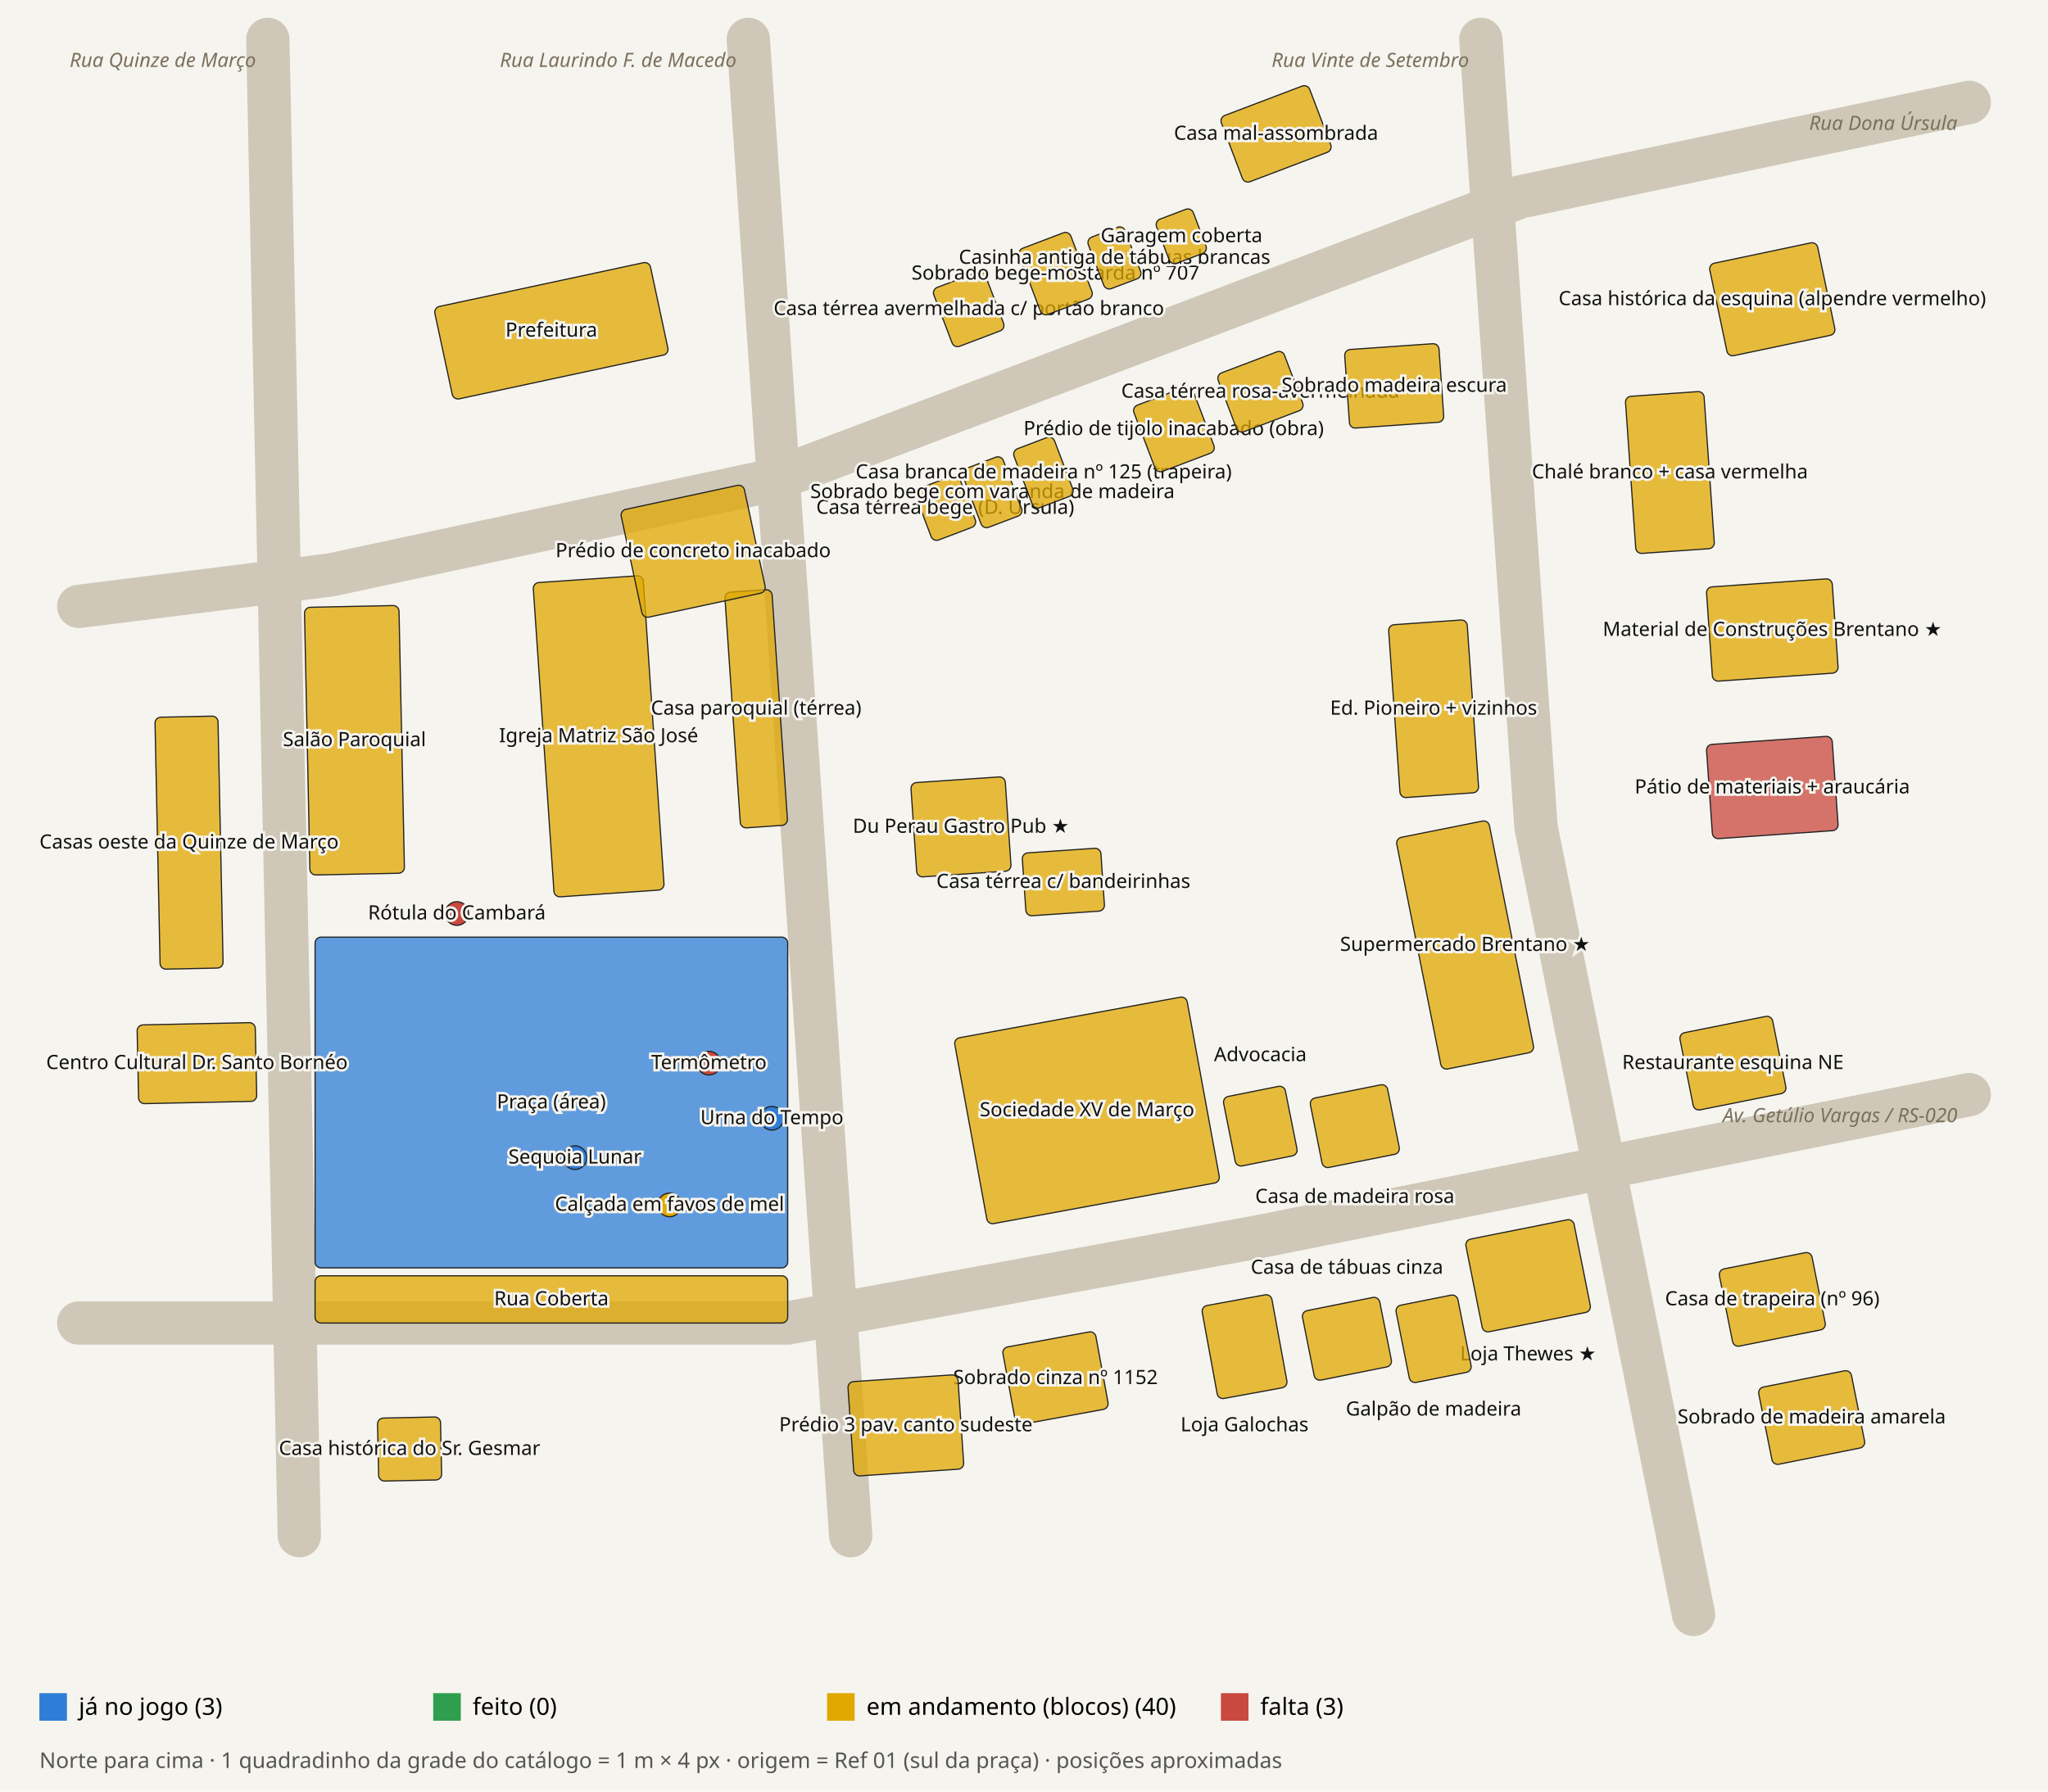
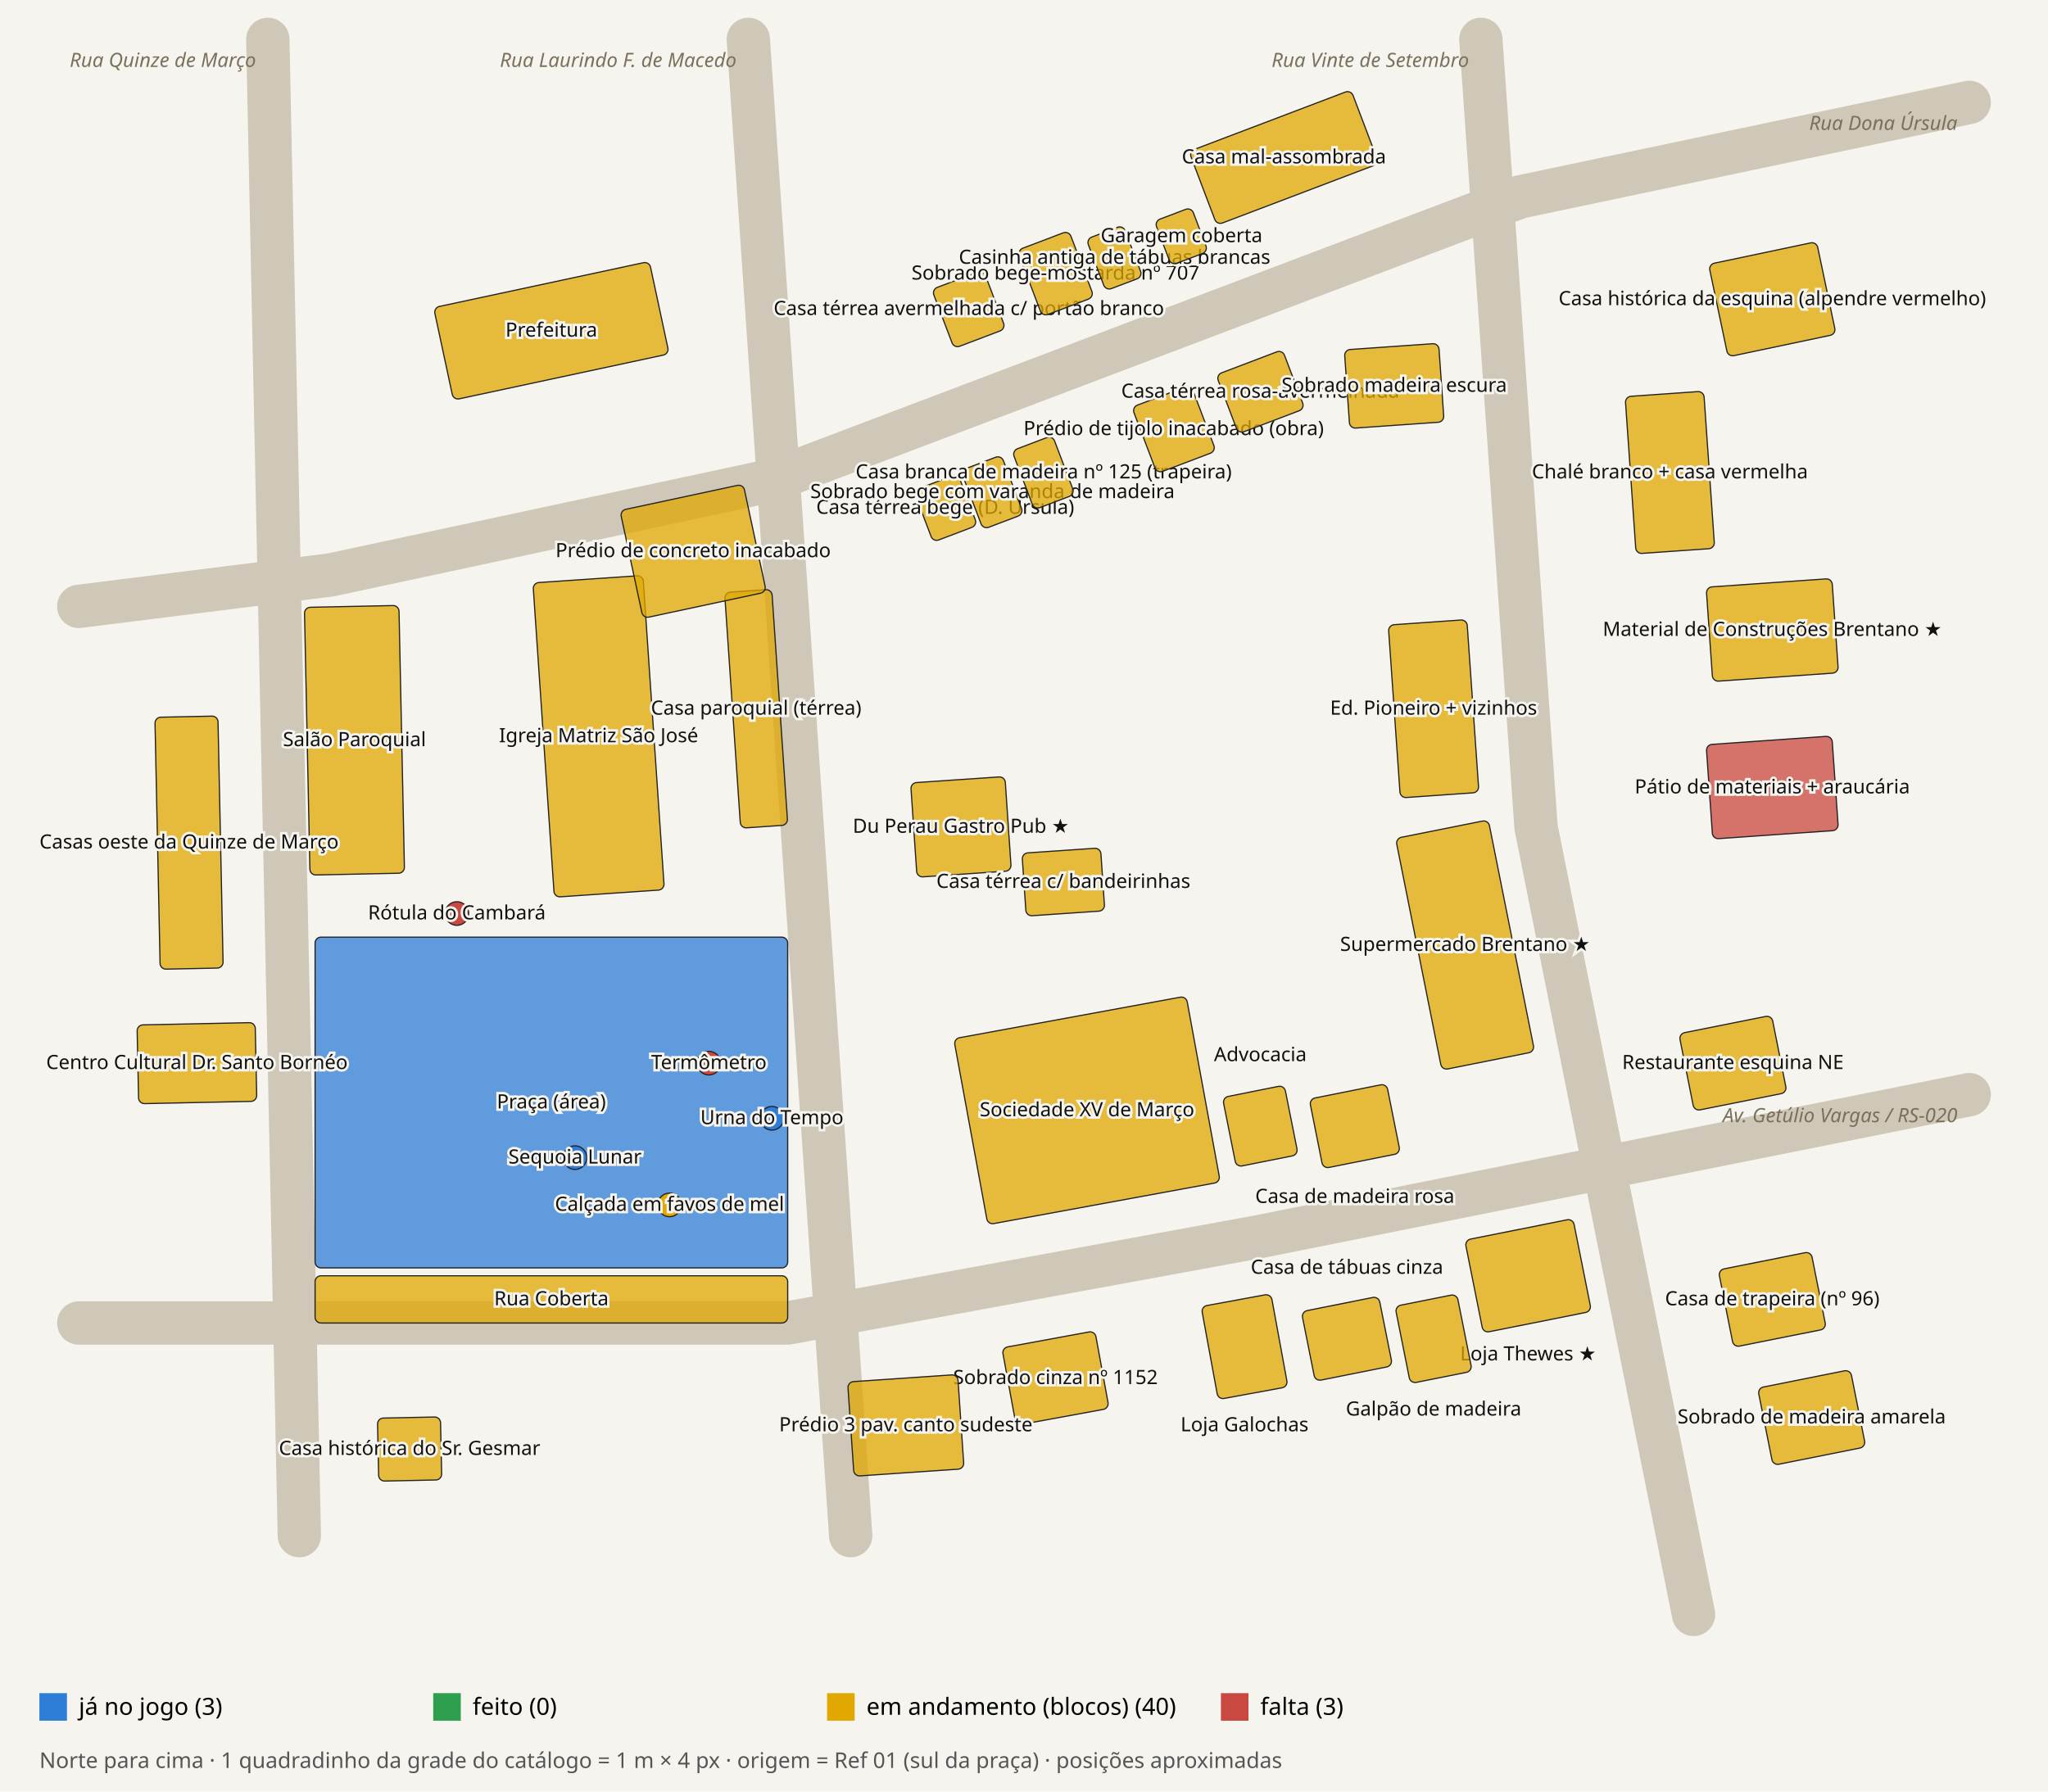
<svg xmlns="http://www.w3.org/2000/svg" width="1040" height="910" font-family="sans-serif" font-size="10">
  <rect width="100%" height="100%" fill="#f6f4ee" />
  <polyline points="40,672 400,672 640,628 1000,556" fill="none" stroke="#cfc8b8" stroke-width="22" stroke-linecap="round" />
  <text x="994" y="570" fill="#7a705c" text-anchor="end" font-style="italic">Av. Getúlio Vargas / RS-020</text>
  <polyline points="40,308 168,292 392,244 772,100 1000,52" fill="none" stroke="#cfc8b8" stroke-width="22" stroke-linecap="round" />
  <text x="994" y="66" fill="#7a705c" text-anchor="end" font-style="italic">Rua Dona Úrsula</text>
  <polyline points="152,780 136,20" fill="none" stroke="#cfc8b8" stroke-width="22" stroke-linecap="round" />
  <text x="130" y="34" fill="#7a705c" text-anchor="end" font-style="italic">Rua Quinze de Março</text>
  <polyline points="432,780 380,20" fill="none" stroke="#cfc8b8" stroke-width="22" stroke-linecap="round" />
  <text x="374" y="34" fill="#7a705c" text-anchor="end" font-style="italic">Rua Laurindo F. de Macedo</text>
  <polyline points="860,820 780,420 752,20" fill="none" stroke="#cfc8b8" stroke-width="22" stroke-linecap="round" />
  <text x="746" y="34" fill="#7a705c" text-anchor="end" font-style="italic">Rua Vinte de Setembro</text>
  <rect transform="rotate(0.0 280.0 560.0)" x="160" y="476" width="240" height="168" rx="3" fill="#2e7dd7" fill-opacity=".75" stroke="#222" stroke-width=".6" />
  <text x="280" y="563" text-anchor="middle" fill="#111" stroke="#f6f4ee" stroke-width="2.5" paint-order="stroke">Praça (área)</text>
  <circle cx="292" cy="588" r="6" fill="#2e7dd7" stroke="#222" stroke-width=".6" />
  <text x="292" y="591" text-anchor="middle" fill="#111" stroke="#f6f4ee" stroke-width="2.5" paint-order="stroke">Sequoia Lunar</text>
  <circle cx="392" cy="568" r="6" fill="#2e7dd7" stroke="#222" stroke-width=".6" />
  <text x="392" y="571" text-anchor="middle" fill="#111" stroke="#f6f4ee" stroke-width="2.5" paint-order="stroke">Urna do Tempo</text>
  <circle cx="340" cy="612" r="6" fill="#e0a800" stroke="#222" stroke-width=".6" />
  <text x="340" y="615" text-anchor="middle" fill="#111" stroke="#f6f4ee" stroke-width="2.5" paint-order="stroke">Calçada em favos de mel</text>
  <circle cx="360" cy="540" r="6" fill="#c9483f" stroke="#222" stroke-width=".6" />
  <text x="360" y="543" text-anchor="middle" fill="#111" stroke="#f6f4ee" stroke-width="2.5" paint-order="stroke">Termômetro</text>
  <rect transform="rotate(0.0 280.0 660.0)" x="160" y="648" width="240" height="24" rx="3" fill="#e0a800" fill-opacity=".75" stroke="#222" stroke-width=".6" />
  <text x="280" y="663" text-anchor="middle" fill="#111" stroke="#f6f4ee" stroke-width="2.5" paint-order="stroke">Rua Coberta</text>
  <rect transform="rotate(-3.9 304.0 374.0)" x="276" y="294" width="56" height="160" rx="3" fill="#e0a800" fill-opacity=".75" stroke="#222" stroke-width=".6" />
  <text x="304" y="377" text-anchor="middle" fill="#111" stroke="#f6f4ee" stroke-width="2.5" paint-order="stroke">Igreja Matriz São José</text>
  <circle cx="232" cy="464" r="6" fill="#c9483f" stroke="#222" stroke-width=".6" />
  <text x="232" y="467" text-anchor="middle" fill="#111" stroke="#f6f4ee" stroke-width="2.5" paint-order="stroke">Rótula do Cambará</text>
  <rect transform="rotate(-3.9 384.0 360.0)" x="372" y="300" width="24" height="120" rx="3" fill="#e0a800" fill-opacity=".75" stroke="#222" stroke-width=".6" />
  <text x="384" y="363" text-anchor="middle" fill="#111" stroke="#f6f4ee" stroke-width="2.5" paint-order="stroke">Casa paroquial (térrea)</text>
  <rect transform="rotate(-12.1 352.0 280.0)" x="320" y="252" width="64" height="56" rx="3" fill="#e0a800" fill-opacity=".75" stroke="#222" stroke-width=".6" />
  <text x="352" y="283" text-anchor="middle" fill="#111" stroke="#f6f4ee" stroke-width="2.5" paint-order="stroke">Prédio de concreto inacabado</text>
  <rect transform="rotate(-1.2 180.0 376.0)" x="156" y="308" width="48" height="136" rx="3" fill="#e0a800" fill-opacity=".75" stroke="#222" stroke-width=".6" />
  <text x="180" y="379" text-anchor="middle" fill="#111" stroke="#f6f4ee" stroke-width="2.5" paint-order="stroke">Salão Paroquial</text>
  <rect transform="rotate(-12.1 280.0 168.0)" x="224" y="144" width="112" height="48" rx="3" fill="#e0a800" fill-opacity=".75" stroke="#222" stroke-width=".6" />
  <text x="280" y="171" text-anchor="middle" fill="#111" stroke="#f6f4ee" stroke-width="2.5" paint-order="stroke">Prefeitura</text>
  <rect transform="rotate(-1.2 100.0 540.0)" x="70" y="520" width="60" height="40" rx="3" fill="#e0a800" fill-opacity=".75" stroke="#222" stroke-width=".6" />
  <text x="100" y="543" text-anchor="middle" fill="#111" stroke="#f6f4ee" stroke-width="2.5" paint-order="stroke">Centro Cultural Dr. Santo Bornéo</text>
  <rect transform="rotate(-1.2 96.0 428.0)" x="80" y="364" width="32" height="128" rx="3" fill="#e0a800" fill-opacity=".75" stroke="#222" stroke-width=".6" />
  <text x="96" y="431" text-anchor="middle" fill="#111" stroke="#f6f4ee" stroke-width="2.5" paint-order="stroke">Casas oeste da Quinze de Março</text>
  <rect transform="rotate(-1.2 208.0 736.0)" x="192" y="720" width="32" height="32" rx="3" fill="#e0a800" fill-opacity=".75" stroke="#222" stroke-width=".6" />
  <text x="208" y="739" text-anchor="middle" fill="#111" stroke="#f6f4ee" stroke-width="2.5" paint-order="stroke">Casa histórica do Sr. Gesmar</text>
  <rect transform="rotate(-10.4 552.0 564.0)" x="492" y="516" width="120" height="96" rx="3" fill="#e0a800" fill-opacity=".75" stroke="#222" stroke-width=".6" />
  <text x="552" y="567" text-anchor="middle" fill="#111" stroke="#f6f4ee" stroke-width="2.5" paint-order="stroke">Sociedade XV de Março</text>
  <rect transform="rotate(-3.9 488.0 420.0)" x="464" y="396" width="48" height="48" rx="3" fill="#e0a800" fill-opacity=".75" stroke="#222" stroke-width=".6" />
  <text x="488" y="423" text-anchor="middle" fill="#111" stroke="#f6f4ee" stroke-width="2.5" paint-order="stroke">Du Perau Gastro Pub ★</text>
  <rect transform="rotate(-3.9 540.0 448.0)" x="520" y="432" width="40" height="32" rx="3" fill="#e0a800" fill-opacity=".75" stroke="#222" stroke-width=".6" />
  <text x="540" y="451" text-anchor="middle" fill="#111" stroke="#f6f4ee" stroke-width="2.5" paint-order="stroke">Casa térrea c/ bandeirinhas</text>
  <rect transform="rotate(-10.4 536.0 700.0)" x="512" y="680" width="48" height="40" rx="3" fill="#e0a800" fill-opacity=".75" stroke="#222" stroke-width=".6" />
  <text x="536" y="703" text-anchor="middle" fill="#111" stroke="#f6f4ee" stroke-width="2.5" paint-order="stroke">Sobrado cinza nº 1152</text>
  <rect transform="rotate(-3.9 460.0 724.0)" x="432" y="700" width="56" height="48" rx="3" fill="#e0a800" fill-opacity=".75" stroke="#222" stroke-width=".6" />
  <text x="460" y="727" text-anchor="middle" fill="#111" stroke="#f6f4ee" stroke-width="2.5" paint-order="stroke">Prédio 3 pav. canto sudeste</text>
  <rect transform="rotate(-20.8 480.0 257.6)" x="468" y="244" width="24" height="28" rx="3" fill="#e0a800" fill-opacity=".75" stroke="#222" stroke-width=".6" />
  <text x="480" y="261" text-anchor="middle" fill="#111" stroke="#f6f4ee" stroke-width="2.5" paint-order="stroke">Casa térrea bege (D. Úrsula)</text>
  <rect transform="rotate(-20.8 504.0 250.4)" x="493" y="234" width="22" height="32" rx="3" fill="#e0a800" fill-opacity=".75" stroke="#222" stroke-width=".6" />
  <text x="504" y="253" text-anchor="middle" fill="#111" stroke="#f6f4ee" stroke-width="2.5" paint-order="stroke">Sobrado bege com varanda de madeira</text>
  <rect transform="rotate(-20.8 530.0 240.4)" x="519" y="224" width="22" height="32" rx="3" fill="#e0a800" fill-opacity=".75" stroke="#222" stroke-width=".6" />
  <text x="530" y="243" text-anchor="middle" fill="#111" stroke="#f6f4ee" stroke-width="2.5" paint-order="stroke">Casa branca de madeira nº 125 (trapeira)</text>
  <rect transform="rotate(-20.8 596.0 217.6)" x="580" y="200" width="32" height="36" rx="3" fill="#e0a800" fill-opacity=".75" stroke="#222" stroke-width=".6" />
  <text x="596" y="221" text-anchor="middle" fill="#111" stroke="#f6f4ee" stroke-width="2.5" paint-order="stroke">Prédio de tijolo inacabado (obra)</text>
  <rect transform="rotate(-20.8 640.0 198.8)" x="622" y="183" width="36" height="32" rx="3" fill="#e0a800" fill-opacity=".75" stroke="#222" stroke-width=".6" />
  <text x="640" y="202" text-anchor="middle" fill="#111" stroke="#f6f4ee" stroke-width="2.5" paint-order="stroke">Casa térrea rosa-avermelhada</text>
  <rect transform="rotate(-20.8 492.0 157.2)" x="478" y="141" width="28" height="32" rx="3" fill="#e0a800" fill-opacity=".75" stroke="#222" stroke-width=".6" />
  <text x="492" y="160" text-anchor="middle" fill="#111" stroke="#f6f4ee" stroke-width="2.5" paint-order="stroke">Casa térrea avermelhada c/ portão branco</text>
  <rect transform="rotate(-20.8 536.0 138.8)" x="522" y="121" width="28" height="36" rx="3" fill="#e0a800" fill-opacity=".75" stroke="#222" stroke-width=".6" />
  <text x="536" y="142" text-anchor="middle" fill="#111" stroke="#f6f4ee" stroke-width="2.5" paint-order="stroke">Sobrado bege-mostarda nº 707</text>
  <rect transform="rotate(-20.8 566.0 131.2)" x="556" y="117" width="20" height="28" rx="3" fill="#e0a800" fill-opacity=".75" stroke="#222" stroke-width=".6" />
  <text x="566" y="134" text-anchor="middle" fill="#111" stroke="#f6f4ee" stroke-width="2.5" paint-order="stroke">Casinha antiga de tábuas brancas</text>
  <rect transform="rotate(-20.8 600.0 120.4)" x="590" y="108" width="20" height="24" rx="3" fill="#e0a800" fill-opacity=".75" stroke="#222" stroke-width=".6" />
  <text x="600" y="123" text-anchor="middle" fill="#111" stroke="#f6f4ee" stroke-width="2.5" paint-order="stroke">Garagem coberta</text>
-   <rect transform="rotate(-20.8 648.0 68.0)" x="624" y="50" width="48" height="36" rx="3" fill="#e0a800" fill-opacity=".75" stroke="#222" stroke-width=".6" />
-   <text x="648" y="71" text-anchor="middle" fill="#111" stroke="#f6f4ee" stroke-width="2.5" paint-order="stroke">Casa mal-assombrada</text>
+   <rect transform="rotate(-20.8 652.0 80.0)" x="608" y="60" width="88" height="40" rx="3" fill="#e0a800" fill-opacity=".75" stroke="#222" stroke-width=".6" />
+   <text x="652" y="83" text-anchor="middle" fill="#111" stroke="#f6f4ee" stroke-width="2.5" paint-order="stroke">Casa mal-assombrada</text>
  <rect transform="rotate(-11.9 900.0 152.0)" x="872" y="128" width="56" height="48" rx="3" fill="#e0a800" fill-opacity=".75" stroke="#222" stroke-width=".6" />
  <text x="900" y="155" text-anchor="middle" fill="#111" stroke="#f6f4ee" stroke-width="2.5" paint-order="stroke">Casa histórica da esquina (alpendre vermelho)</text>
  <rect transform="rotate(-4.0 708.0 196.0)" x="684" y="176" width="48" height="40" rx="3" fill="#e0a800" fill-opacity=".75" stroke="#222" stroke-width=".6" />
  <text x="708" y="199" text-anchor="middle" fill="#111" stroke="#f6f4ee" stroke-width="2.5" paint-order="stroke">Sobrado madeira escura</text>
  <rect transform="rotate(-4.0 848.0 240.0)" x="828" y="200" width="40" height="80" rx="3" fill="#e0a800" fill-opacity=".75" stroke="#222" stroke-width=".6" />
  <text x="848" y="243" text-anchor="middle" fill="#111" stroke="#f6f4ee" stroke-width="2.5" paint-order="stroke">Chalé branco + casa vermelha</text>
  <rect transform="rotate(-4.0 728.0 360.0)" x="708" y="316" width="40" height="88" rx="3" fill="#e0a800" fill-opacity=".75" stroke="#222" stroke-width=".6" />
  <text x="728" y="363" text-anchor="middle" fill="#111" stroke="#f6f4ee" stroke-width="2.5" paint-order="stroke">Ed. Pioneiro + vizinhos</text>
  <rect transform="rotate(-4.0 900.0 320.0)" x="868" y="296" width="64" height="48" rx="3" fill="#e0a800" fill-opacity=".75" stroke="#222" stroke-width=".6" />
  <text x="900" y="323" text-anchor="middle" fill="#111" stroke="#f6f4ee" stroke-width="2.5" paint-order="stroke">Material de Construções Brentano ★</text>
  <rect transform="rotate(-4.0 900.0 400.0)" x="868" y="376" width="64" height="48" rx="3" fill="#c9483f" fill-opacity=".75" stroke="#222" stroke-width=".6" />
  <text x="900" y="403" text-anchor="middle" fill="#111" stroke="#f6f4ee" stroke-width="2.5" paint-order="stroke">Pátio de materiais + araucária</text>
  <rect transform="rotate(-11.3 744.0 480.0)" x="720" y="420" width="48" height="120" rx="3" fill="#e0a800" fill-opacity=".75" stroke="#222" stroke-width=".6" />
  <text x="744" y="483" text-anchor="middle" fill="#111" stroke="#f6f4ee" stroke-width="2.5" paint-order="stroke">Supermercado Brentano ★</text>
  <rect transform="rotate(-11.3 880.0 540.0)" x="856" y="520" width="48" height="40" rx="3" fill="#e0a800" fill-opacity=".75" stroke="#222" stroke-width=".6" />
  <text x="880" y="543" text-anchor="middle" fill="#111" stroke="#f6f4ee" stroke-width="2.5" paint-order="stroke">Restaurante esquina NE</text>
  <rect transform="rotate(-11.3 688.0 572.0)" x="668" y="554" width="40" height="36" rx="3" fill="#e0a800" fill-opacity=".75" stroke="#222" stroke-width=".6" />
  <text x="688" y="611" text-anchor="middle" fill="#111" stroke="#f6f4ee" stroke-width="2.5" paint-order="stroke">Casa de madeira rosa</text>
  <rect transform="rotate(-11.3 640.0 572.0)" x="624" y="554" width="32" height="36" rx="3" fill="#e0a800" fill-opacity=".75" stroke="#222" stroke-width=".6" />
  <text x="640" y="539" text-anchor="middle" fill="#111" stroke="#f6f4ee" stroke-width="2.5" paint-order="stroke">Advocacia</text>
  <rect transform="rotate(-11.3 776.0 648.0)" x="748" y="624" width="56" height="48" rx="3" fill="#e0a800" fill-opacity=".75" stroke="#222" stroke-width=".6" />
  <text x="776" y="691" text-anchor="middle" fill="#111" stroke="#f6f4ee" stroke-width="2.5" paint-order="stroke">Loja Thewes ★</text>
  <rect transform="rotate(-11.3 900.0 660.0)" x="876" y="640" width="48" height="40" rx="3" fill="#e0a800" fill-opacity=".75" stroke="#222" stroke-width=".6" />
  <text x="900" y="663" text-anchor="middle" fill="#111" stroke="#f6f4ee" stroke-width="2.5" paint-order="stroke">Casa de trapeira (nº 96)</text>
  <rect transform="rotate(-11.3 920.0 720.0)" x="896" y="700" width="48" height="40" rx="3" fill="#e0a800" fill-opacity=".75" stroke="#222" stroke-width=".6" />
  <text x="920" y="723" text-anchor="middle" fill="#111" stroke="#f6f4ee" stroke-width="2.5" paint-order="stroke">Sobrado de madeira amarela</text>
  <rect transform="rotate(-11.3 728.0 680.0)" x="712" y="660" width="32" height="40" rx="3" fill="#e0a800" fill-opacity=".75" stroke="#222" stroke-width=".6" />
  <text x="728" y="719" text-anchor="middle" fill="#111" stroke="#f6f4ee" stroke-width="2.5" paint-order="stroke">Galpão de madeira</text>
  <rect transform="rotate(-11.3 684.0 680.0)" x="664" y="662" width="40" height="36" rx="3" fill="#e0a800" fill-opacity=".75" stroke="#222" stroke-width=".6" />
  <text x="684" y="647" text-anchor="middle" fill="#111" stroke="#f6f4ee" stroke-width="2.5" paint-order="stroke">Casa de tábuas cinza</text>
  <rect transform="rotate(-10.4 632.0 684.0)" x="614" y="660" width="36" height="48" rx="3" fill="#e0a800" fill-opacity=".75" stroke="#222" stroke-width=".6" />
  <text x="632" y="727" text-anchor="middle" fill="#111" stroke="#f6f4ee" stroke-width="2.5" paint-order="stroke">Loja Galochas</text>
  <rect x="20" y="860.0" width="14" height="14" fill="#2e7dd7" />
  <text x="40" y="871.0" font-size="12">já no jogo (3)</text>
  <rect x="220" y="860.0" width="14" height="14" fill="#2e9e4f" />
  <text x="240" y="871.0" font-size="12">feito (0)</text>
  <rect x="420" y="860.0" width="14" height="14" fill="#e0a800" />
  <text x="440" y="871.0" font-size="12">em andamento (blocos) (40)</text>
  <rect x="620" y="860.0" width="14" height="14" fill="#c9483f" />
  <text x="640" y="871.0" font-size="12">falta (3)</text>
  <text x="20" y="898.0" font-size="11" fill="#555">Norte para cima · 1 quadradinho da grade do catálogo = 1 m × 4 px · origem = Ref 01 (sul da praça) · posições aproximadas</text>
</svg>
